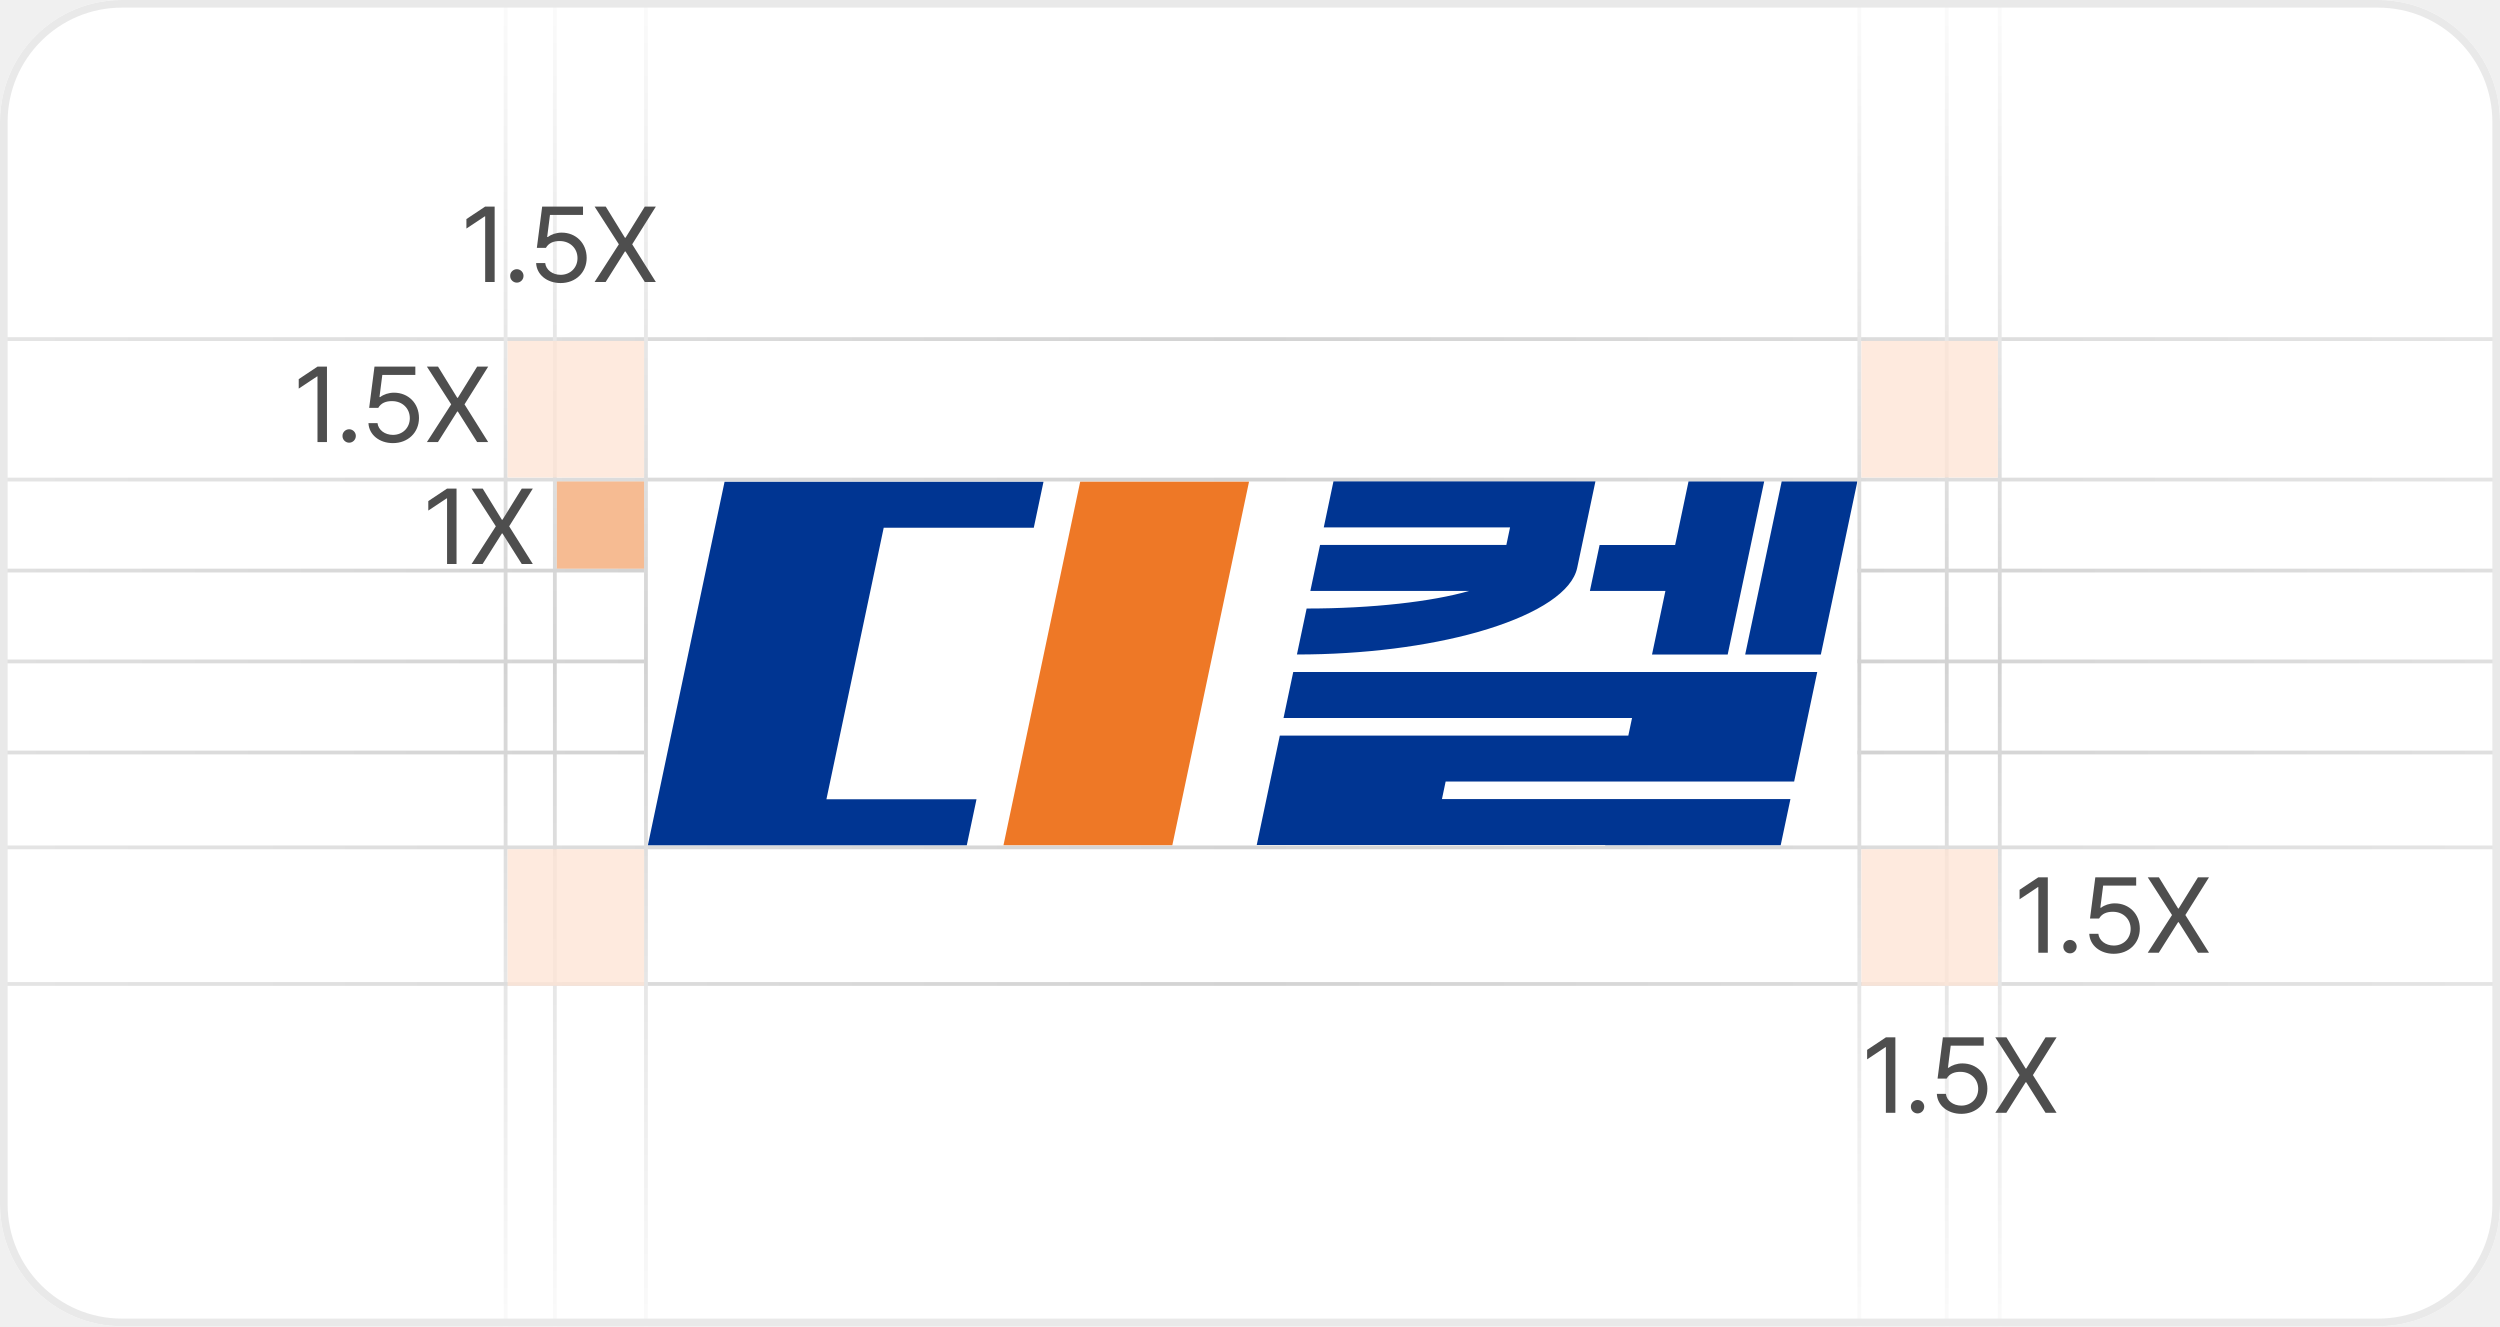
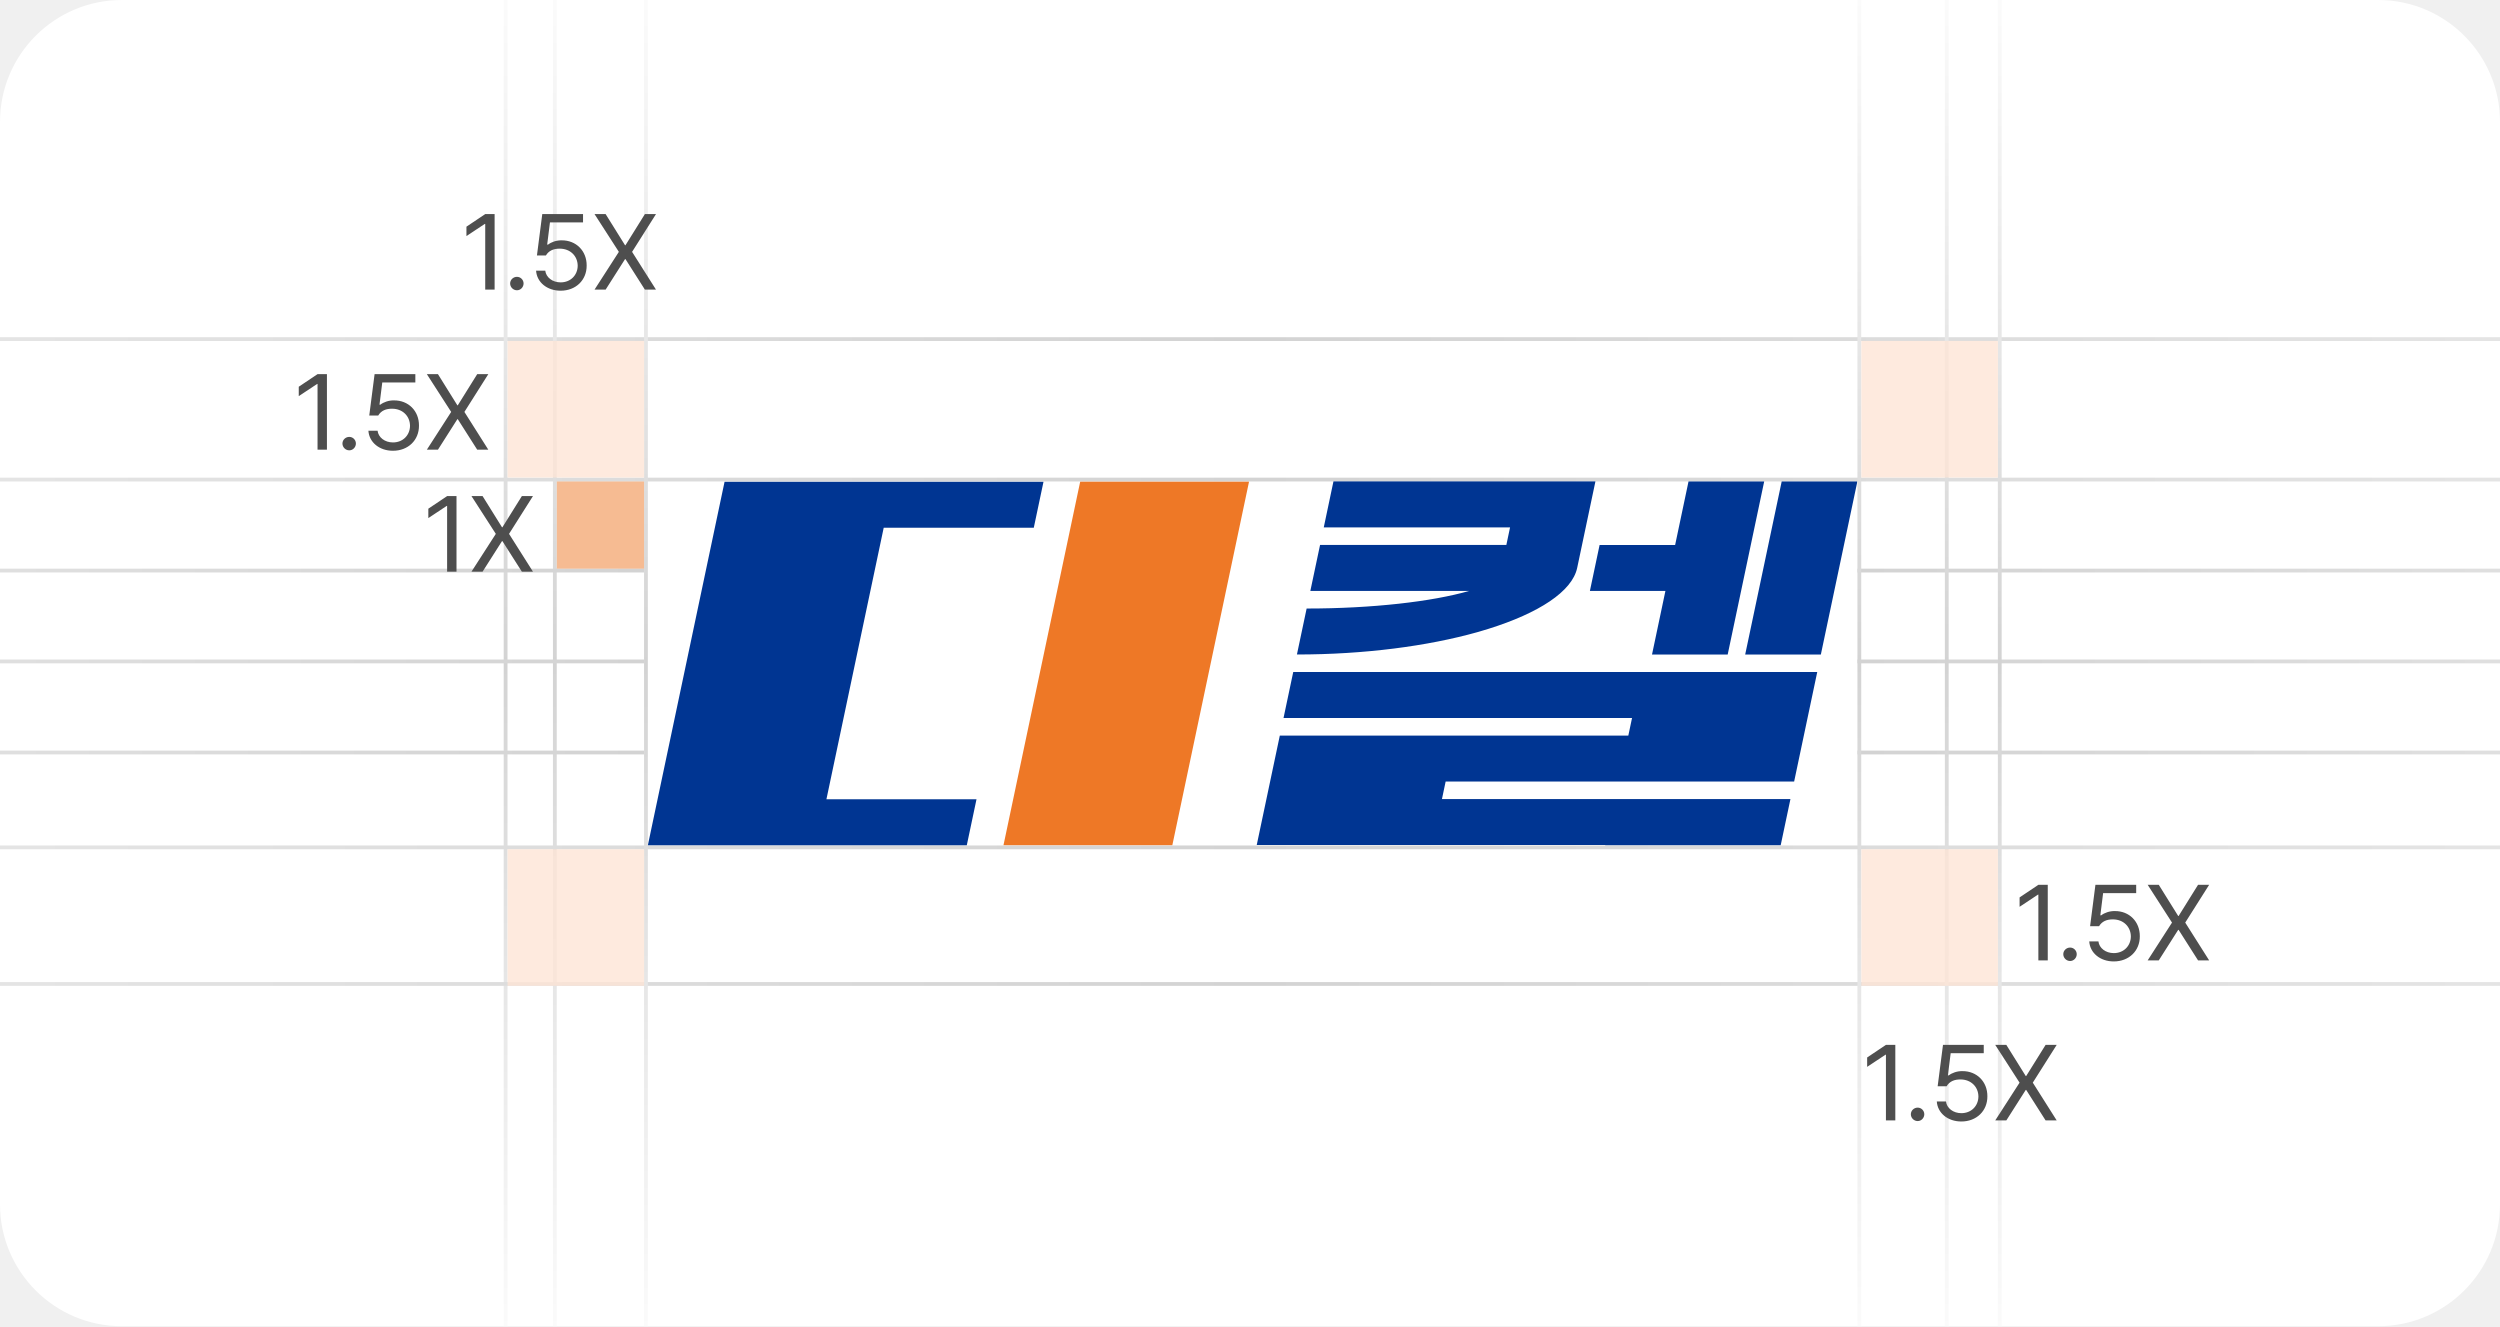
<svg xmlns="http://www.w3.org/2000/svg" width="328" height="174" viewBox="0 0 328 174" fill="none">
-   <g clip-path="url(#clip0_7238_20628)">
+   <g clip-path="url(#clip0_7273_32509)">
    <rect width="328" height="174" rx="16" fill="white" />
-     <line x1="-254" y1="62.915" x2="582" y2="62.915" stroke="url(#paint0_linear_7238_20628)" stroke-width="0.498" />
-     <line x1="-254" y1="44.486" x2="582" y2="44.486" stroke="url(#paint1_linear_7238_20628)" stroke-width="0.498" />
-     <line x1="72.796" y1="-8.508" x2="72.796" y2="183.076" stroke="url(#paint2_linear_7238_20628)" stroke-width="0.498" />
-     <line x1="66.335" y1="-8.508" x2="66.335" y2="183.076" stroke="url(#paint3_linear_7238_20628)" stroke-width="0.498" />
-     <line x1="-254" y1="129.099" x2="582" y2="129.099" stroke="url(#paint4_linear_7238_20628)" stroke-width="0.498" />
-     <line x1="-254" y1="111.173" x2="582" y2="111.173" stroke="url(#paint5_linear_7238_20628)" stroke-width="0.498" />
-     <g clip-path="url(#clip1_7238_20628)">
+     <line x1="-254" y1="62.915" x2="582" y2="62.915" stroke="url(#paint0_linear_7273_32509)" stroke-width="0.498" />
+     <line x1="-254" y1="44.486" x2="582" y2="44.486" stroke="url(#paint1_linear_7273_32509)" stroke-width="0.498" />
+     <line x1="72.796" y1="-8.508" x2="72.796" y2="183.076" stroke="url(#paint2_linear_7273_32509)" stroke-width="0.498" />
+     <line x1="66.335" y1="-8.508" x2="66.335" y2="183.076" stroke="url(#paint3_linear_7273_32509)" stroke-width="0.498" />
+     <line x1="-254" y1="129.099" x2="582" y2="129.099" stroke="url(#paint4_linear_7273_32509)" stroke-width="0.498" />
+     <line x1="-254" y1="111.173" x2="582" y2="111.173" stroke="url(#paint5_linear_7273_32509)" stroke-width="0.498" />
+     <g clip-path="url(#clip1_7273_32509)">
      <path d="M163.874 63.191L153.81 110.894H131.656L141.721 63.191H163.874Z" fill="#EE7826" />
      <path d="M115.942 69.242L108.427 104.863H128.118L126.844 110.895H85L95.062 63.211H136.906L135.632 69.242H115.942Z" fill="#003592" />
      <path d="M231.463 63.164L226.673 85.871H216.745L218.503 77.532H208.594L209.867 71.501H219.777L221.535 63.164H231.463Z" fill="#003592" />
      <path d="M189.668 102.538L189.184 104.836H234.906L233.627 110.894H210.6L210.608 110.867H164.883L167.912 96.507H213.637L214.124 94.199H168.399L169.673 88.168H238.422L235.391 102.538H189.668Z" fill="#003592" />
      <path d="M243.687 63.164L238.897 85.871H228.969L233.759 63.164H243.687Z" fill="#003592" />
      <path d="M209.32 63.163L206.927 74.499C206.271 77.607 201.879 80.437 195.312 82.495C194.822 82.642 194.318 82.797 193.801 82.947C187.321 84.767 179.01 85.87 170.156 85.87L171.43 79.839C180.071 79.839 187.893 78.93 192.756 77.531H171.917L173.191 71.499H197.633L198.12 69.191H173.678L174.949 63.16H209.32V63.163Z" fill="#003592" />
    </g>
-     <line y1="-0.249" x2="305.04" y2="-0.249" transform="matrix(-1 0 0 1 548.742 75.1094)" stroke="url(#paint6_linear_7238_20628)" stroke-width="0.498" />
-     <line y1="-0.249" x2="305.04" y2="-0.249" transform="matrix(-1 0 0 1 548.742 87.0312)" stroke="url(#paint7_linear_7238_20628)" stroke-width="0.498" />
-     <line y1="-0.249" x2="305.04" y2="-0.249" transform="matrix(-1 0 0 1 548.742 98.9766)" stroke="url(#paint8_linear_7238_20628)" stroke-width="0.498" />
-     <line y1="-0.249" x2="191.583" y2="-0.249" transform="matrix(2.25776e-08 1 1 -8.54932e-08 255.664 -8.50781)" stroke="url(#paint9_linear_7238_20628)" stroke-width="0.498" />
-     <line y1="-0.249" x2="191.583" y2="-0.249" transform="matrix(2.25776e-08 1 1 -8.54932e-08 262.617 -8.50781)" stroke="url(#paint10_linear_7238_20628)" stroke-width="0.498" />
-     <line x1="243.944" y1="-9" x2="243.944" y2="183.081" stroke="url(#paint11_linear_7238_20628)" stroke-width="0.498" />
+     <line y1="-0.249" x2="305.04" y2="-0.249" transform="matrix(-1 0 0 1 548.742 75.1094)" stroke="url(#paint6_linear_7273_32509)" stroke-width="0.498" />
+     <line y1="-0.249" x2="305.04" y2="-0.249" transform="matrix(-1 0 0 1 548.742 87.0312)" stroke="url(#paint7_linear_7273_32509)" stroke-width="0.498" />
+     <line y1="-0.249" x2="305.04" y2="-0.249" transform="matrix(-1 0 0 1 548.742 98.9766)" stroke="url(#paint8_linear_7273_32509)" stroke-width="0.498" />
+     <line y1="-0.249" x2="191.583" y2="-0.249" transform="matrix(2.25776e-08 1 1 -8.54932e-08 255.664 -8.50781)" stroke="url(#paint9_linear_7273_32509)" stroke-width="0.498" />
+     <line y1="-0.249" x2="191.583" y2="-0.249" transform="matrix(2.25776e-08 1 1 -8.54932e-08 262.617 -8.50781)" stroke="url(#paint10_linear_7273_32509)" stroke-width="0.498" />
+     <line x1="243.944" y1="-9" x2="243.944" y2="183.081" stroke="url(#paint11_linear_7273_32509)" stroke-width="0.498" />
    <rect x="244.211" y="44.734" width="17.914" height="17.914" fill="#FDE4D5" fill-opacity="0.8" />
    <rect x="244.211" y="111.422" width="17.914" height="17.914" fill="#FDE4D5" fill-opacity="0.8" />
-     <path d="M248.672 136.102L248.672 146L247.428 146L247.428 137.387L247.373 137.387L244.967 138.986L244.967 137.742L247.428 136.102L248.672 136.102ZM251.584 146.082C251.105 146.082 250.695 145.686 250.709 145.193C250.695 144.715 251.105 144.318 251.584 144.318C252.063 144.318 252.459 144.715 252.459 145.193C252.459 145.686 252.063 146.082 251.584 146.082ZM257.326 146.137C255.535 146.137 254.182 145.029 254.113 143.512L255.303 143.512C255.398 144.4 256.26 145.057 257.326 145.057C258.611 145.057 259.541 144.113 259.541 142.869C259.541 141.584 258.57 140.641 257.244 140.627C256.41 140.613 255.768 140.873 255.398 141.516L254.209 141.516L254.906 136.102L260.266 136.102L260.266 137.195L255.932 137.195L255.563 140.094L255.658 140.094C256.096 139.752 256.766 139.52 257.463 139.52C259.35 139.52 260.744 140.914 260.744 142.842C260.744 144.756 259.295 146.137 257.326 146.137ZM263.246 136.102L265.762 140.189L265.844 140.189L268.373 136.102L269.822 136.102L266.719 141.051L269.822 146L268.373 146L265.844 141.994L265.762 141.994L263.232 146L261.783 146L264.969 141.051L261.783 136.102L263.246 136.102Z" fill="#4E4E4E" />
-     <path d="M268.672 115.102L268.672 125L267.428 125L267.428 116.387L267.373 116.387L264.967 117.986L264.967 116.742L267.428 115.102L268.672 115.102ZM271.584 125.082C271.105 125.082 270.695 124.686 270.709 124.193C270.695 123.715 271.105 123.318 271.584 123.318C272.063 123.318 272.459 123.715 272.459 124.193C272.459 124.686 272.063 125.082 271.584 125.082ZM277.326 125.137C275.535 125.137 274.182 124.029 274.113 122.512L275.303 122.512C275.398 123.4 276.26 124.057 277.326 124.057C278.611 124.057 279.541 123.113 279.541 121.869C279.541 120.584 278.57 119.641 277.244 119.627C276.41 119.613 275.768 119.873 275.398 120.516L274.209 120.516L274.906 115.102L280.266 115.102L280.266 116.195L275.932 116.195L275.563 119.094L275.658 119.094C276.096 118.752 276.766 118.52 277.463 118.52C279.35 118.52 280.744 119.914 280.744 121.842C280.744 123.756 279.295 125.137 277.326 125.137ZM283.246 115.102L285.762 119.189L285.844 119.189L288.373 115.102L289.822 115.102L286.719 120.051L289.822 125L288.373 125L285.844 120.994L285.762 120.994L283.232 125L281.783 125L284.969 120.051L281.783 115.102L283.246 115.102Z" fill="#4E4E4E" />
-     <line x1="-220.531" y1="74.861" x2="84.509" y2="74.861" stroke="url(#paint12_linear_7238_20628)" stroke-width="0.498" />
-     <line x1="-220.531" y1="86.782" x2="84.509" y2="86.782" stroke="url(#paint13_linear_7238_20628)" stroke-width="0.498" />
-     <line x1="-220.531" y1="98.728" x2="84.509" y2="98.728" stroke="url(#paint14_linear_7238_20628)" stroke-width="0.498" />
-     <line x1="84.749" y1="-8.508" x2="84.749" y2="183.076" stroke="url(#paint15_linear_7238_20628)" stroke-width="0.498" />
+     <path d="M248.666 137.088L248.666 147L247.434 147L247.434 138.376L247.378 138.376L244.97 139.972L244.97 138.74L247.434 137.088L248.666 137.088ZM251.599 147.084C251.109 147.084 250.703 146.678 250.703 146.188C250.703 145.712 251.109 145.32 251.599 145.32C252.075 145.32 252.467 145.712 252.467 146.188C252.467 146.678 252.075 147.084 251.599 147.084ZM257.328 147.14C255.55 147.14 254.206 146.034 254.108 144.508L255.312 144.508C255.41 145.39 256.264 146.048 257.328 146.048C258.63 146.048 259.554 145.11 259.568 143.864C259.554 142.576 258.588 141.638 257.244 141.624C256.418 141.61 255.774 141.876 255.396 142.52L254.22 142.52L254.92 137.088L260.268 137.088L260.268 138.18L255.928 138.18L255.564 141.092L255.676 141.092C256.11 140.756 256.782 140.518 257.468 140.532C259.358 140.518 260.758 141.918 260.744 143.836C260.758 145.754 259.316 147.14 257.328 147.14ZM263.231 137.088L265.779 141.176L265.835 141.176L268.383 137.088L269.839 137.088L266.703 142.044L269.839 147L268.383 147L265.835 142.996L265.779 142.996L263.231 147L261.775 147L264.967 142.044L261.775 137.088L263.231 137.088Z" fill="#4E4E4E" />
+     <path d="M268.666 116.088L268.666 126L267.434 126L267.434 117.376L267.378 117.376L264.97 118.972L264.97 117.74L267.434 116.088L268.666 116.088ZM271.599 126.084C271.109 126.084 270.703 125.678 270.703 125.188C270.703 124.712 271.109 124.32 271.599 124.32C272.075 124.32 272.467 124.712 272.467 125.188C272.467 125.678 272.075 126.084 271.599 126.084ZM277.328 126.14C275.55 126.14 274.206 125.034 274.108 123.508L275.312 123.508C275.41 124.39 276.264 125.048 277.328 125.048C278.63 125.048 279.554 124.11 279.568 122.864C279.554 121.576 278.588 120.638 277.244 120.624C276.418 120.61 275.774 120.876 275.396 121.52L274.22 121.52L274.92 116.088L280.268 116.088L280.268 117.18L275.928 117.18L275.564 120.092L275.676 120.092C276.11 119.756 276.782 119.518 277.468 119.532C279.358 119.518 280.758 120.918 280.744 122.836C280.758 124.754 279.316 126.14 277.328 126.14ZM283.231 116.088L285.779 120.176L285.835 120.176L288.383 116.088L289.839 116.088L286.703 121.044L289.839 126L288.383 126L285.835 121.996L285.779 121.996L283.231 126L281.775 126L284.967 121.044L281.775 116.088L283.231 116.088Z" fill="#4E4E4E" />
+     <line x1="-220.531" y1="74.861" x2="84.509" y2="74.861" stroke="url(#paint12_linear_7273_32509)" stroke-width="0.498" />
+     <line x1="-220.531" y1="86.782" x2="84.509" y2="86.782" stroke="url(#paint13_linear_7273_32509)" stroke-width="0.498" />
+     <line x1="-220.531" y1="98.728" x2="84.509" y2="98.728" stroke="url(#paint14_linear_7273_32509)" stroke-width="0.498" />
+     <line x1="84.749" y1="-8.508" x2="84.749" y2="183.076" stroke="url(#paint15_linear_7273_32509)" stroke-width="0.498" />
    <rect x="66.594" y="44.734" width="17.914" height="17.914" fill="#FDE4D5" fill-opacity="0.8" />
    <rect x="73.055" y="63.164" width="11.445" height="11.445" fill="#EE7826" fill-opacity="0.5" />
    <rect x="66.594" y="111.422" width="17.914" height="17.914" fill="#FDE4D5" fill-opacity="0.8" />
-     <path d="M42.898 48.102L42.898 58L41.654 58L41.654 49.387L41.6 49.387L39.193 50.986L39.193 49.742L41.654 48.102L42.898 48.102ZM45.81 58.082C45.332 58.082 44.922 57.685 44.935 57.193C44.922 56.715 45.332 56.318 45.81 56.318C46.289 56.318 46.685 56.715 46.685 57.193C46.685 57.685 46.289 58.082 45.81 58.082ZM51.553 58.137C49.762 58.137 48.408 57.029 48.34 55.512L49.529 55.512C49.625 56.4 50.486 57.057 51.553 57.057C52.838 57.057 53.768 56.113 53.768 54.869C53.768 53.584 52.797 52.641 51.471 52.627C50.637 52.613 49.994 52.873 49.625 53.516L48.435 53.516L49.133 48.102L54.492 48.102L54.492 49.195L50.158 49.195L49.789 52.094L49.885 52.094C50.322 51.752 50.992 51.52 51.69 51.52C53.576 51.52 54.971 52.914 54.971 54.842C54.971 56.756 53.522 58.137 51.553 58.137ZM57.473 48.102L59.988 52.19L60.07 52.19L62.6 48.102L64.049 48.102L60.945 53.051L64.049 58L62.6 58L60.07 53.994L59.988 53.994L57.459 58L56.01 58L59.195 53.051L56.01 48.102L57.473 48.102Z" fill="#4E4E4E" />
-     <path d="M64.898 27.102L64.898 37L63.654 37L63.654 28.387L63.6 28.387L61.193 29.986L61.193 28.742L63.654 27.102L64.898 27.102ZM67.811 37.082C67.332 37.082 66.922 36.685 66.936 36.193C66.922 35.715 67.332 35.318 67.811 35.318C68.289 35.318 68.686 35.715 68.686 36.193C68.686 36.685 68.289 37.082 67.811 37.082ZM73.553 37.137C71.762 37.137 70.408 36.029 70.34 34.512L71.529 34.512C71.625 35.4 72.486 36.057 73.553 36.057C74.838 36.057 75.768 35.113 75.768 33.869C75.768 32.584 74.797 31.641 73.471 31.627C72.637 31.613 71.994 31.873 71.625 32.516L70.436 32.516L71.133 27.102L76.492 27.102L76.492 28.195L72.158 28.195L71.789 31.094L71.885 31.094C72.322 30.752 72.992 30.52 73.689 30.52C75.576 30.52 76.971 31.914 76.971 33.842C76.971 35.756 75.522 37.137 73.553 37.137ZM79.473 27.102L81.988 31.189L82.07 31.189L84.6 27.102L86.049 27.102L82.945 32.051L86.049 37L84.6 37L82.07 32.994L81.988 32.994L79.459 37L78.01 37L81.195 32.051L78.01 27.102L79.473 27.102Z" fill="#4E4E4E" />
-     <path d="M59.898 64.102L59.898 74L58.654 74L58.654 65.387L58.6 65.387L56.193 66.986L56.193 65.742L58.654 64.102L59.898 64.102ZM63.33 64.102L65.846 68.189L65.928 68.189L68.457 64.102L69.906 64.102L66.803 69.051L69.906 74L68.457 74L65.928 69.994L65.846 69.994L63.316 74L61.867 74L65.053 69.051L61.867 64.102L63.33 64.102Z" fill="#4E4E4E" />
+     <path d="M42.893 49.088L42.893 59L41.661 59L41.661 50.376L41.605 50.376L39.197 51.972L39.197 50.74L41.661 49.088L42.893 49.088ZM45.825 59.084C45.335 59.084 44.929 58.678 44.929 58.188C44.929 57.712 45.335 57.32 45.825 57.32C46.301 57.32 46.693 57.712 46.693 58.188C46.693 58.678 46.301 59.084 45.825 59.084ZM51.554 59.14C49.776 59.14 48.432 58.034 48.334 56.508L49.538 56.508C49.636 57.39 50.49 58.048 51.554 58.048C52.856 58.048 53.78 57.11 53.794 55.864C53.78 54.576 52.814 53.638 51.47 53.624C50.644 53.61 50 53.876 49.622 54.52L48.446 54.52L49.146 49.088L54.494 49.088L54.494 50.18L50.154 50.18L49.79 53.092L49.902 53.092C50.336 52.756 51.008 52.518 51.694 52.532C53.584 52.518 54.984 53.918 54.97 55.836C54.984 57.754 53.542 59.14 51.554 59.14ZM57.458 49.088L60.006 53.176L60.062 53.176L62.61 49.088L64.066 49.088L60.93 54.044L64.066 59L62.61 59L60.062 54.996L60.006 54.996L57.458 59L56.002 59L59.194 54.044L56.002 49.088L57.458 49.088Z" fill="#4E4E4E" />
+     <path d="M64.893 28.088L64.893 38L63.661 38L63.661 29.376L63.605 29.376L61.197 30.972L61.197 29.74L63.661 28.088L64.893 28.088ZM67.825 38.084C67.335 38.084 66.929 37.678 66.929 37.188C66.929 36.712 67.335 36.32 67.825 36.32C68.301 36.32 68.693 36.712 68.693 37.188C68.693 37.678 68.301 38.084 67.825 38.084ZM73.554 38.14C71.776 38.14 70.432 37.034 70.334 35.508L71.538 35.508C71.636 36.39 72.49 37.048 73.554 37.048C74.856 37.048 75.78 36.11 75.794 34.864C75.78 33.576 74.814 32.638 73.47 32.624C72.644 32.61 72 32.876 71.622 33.52L70.446 33.52L71.146 28.088L76.494 28.088L76.494 29.18L72.154 29.18L71.79 32.092L71.902 32.092C72.336 31.756 73.008 31.518 73.694 31.532C75.584 31.518 76.984 32.918 76.97 34.836C76.984 36.754 75.542 38.14 73.554 38.14ZM79.458 28.088L82.006 32.176L82.062 32.176L84.61 28.088L86.066 28.088L82.93 33.044L86.066 38L84.61 38L82.062 33.996L82.006 33.996L79.458 38L78.002 38L81.194 33.044L78.002 28.088L79.458 28.088Z" fill="#4E4E4E" />
+     <path d="M59.893 65.088L59.893 75L58.661 75L58.661 66.376L58.605 66.376L56.197 67.972L56.197 66.74L58.661 65.088L59.893 65.088ZM63.315 65.088L65.863 69.176L65.919 69.176L68.467 65.088L69.923 65.088L66.787 70.044L69.923 75L68.467 75L65.919 70.996L65.863 70.996L63.315 75L61.859 75L65.051 70.044L61.859 65.088L63.315 65.088Z" fill="#4E4E4E" />
  </g>
-   <rect x="0.5" y="0.5" width="327" height="173" rx="15.5" stroke="#E9E9E9" />
  <defs>
-     <linearGradient id="paint0_linear_7238_20628" x1="-254" y1="63.664" x2="582" y2="63.664" gradientUnits="userSpaceOnUse">
+     <linearGradient id="paint0_linear_7273_32509" x1="-254" y1="63.664" x2="582" y2="63.664" gradientUnits="userSpaceOnUse">
      <stop stop-color="white" />
      <stop offset="0.5" stop-color="#D3D3D3" />
      <stop offset="1" stop-color="white" />
    </linearGradient>
-     <linearGradient id="paint1_linear_7238_20628" x1="-254" y1="45.234" x2="582" y2="45.234" gradientUnits="userSpaceOnUse">
+     <linearGradient id="paint1_linear_7273_32509" x1="-254" y1="45.234" x2="582" y2="45.234" gradientUnits="userSpaceOnUse">
      <stop stop-color="white" />
      <stop offset="0.5" stop-color="#D3D3D3" />
      <stop offset="1" stop-color="white" />
    </linearGradient>
-     <linearGradient id="paint2_linear_7238_20628" x1="72.047" y1="-8.508" x2="72.047" y2="183.076" gradientUnits="userSpaceOnUse">
+     <linearGradient id="paint2_linear_7273_32509" x1="72.047" y1="-8.508" x2="72.047" y2="183.076" gradientUnits="userSpaceOnUse">
      <stop stop-color="white" />
      <stop offset="0.5" stop-color="#D3D3D3" />
      <stop offset="1" stop-color="white" />
    </linearGradient>
-     <linearGradient id="paint3_linear_7238_20628" x1="65.586" y1="-8.508" x2="65.586" y2="183.076" gradientUnits="userSpaceOnUse">
+     <linearGradient id="paint3_linear_7273_32509" x1="65.586" y1="-8.508" x2="65.586" y2="183.076" gradientUnits="userSpaceOnUse">
      <stop stop-color="white" />
      <stop offset="0.5" stop-color="#D3D3D3" />
      <stop offset="1" stop-color="white" />
    </linearGradient>
-     <linearGradient id="paint4_linear_7238_20628" x1="-254" y1="129.848" x2="582" y2="129.847" gradientUnits="userSpaceOnUse">
+     <linearGradient id="paint4_linear_7273_32509" x1="-254" y1="129.848" x2="582" y2="129.847" gradientUnits="userSpaceOnUse">
      <stop stop-color="white" />
      <stop offset="0.5" stop-color="#D3D3D3" />
      <stop offset="1" stop-color="white" />
    </linearGradient>
-     <linearGradient id="paint5_linear_7238_20628" x1="-254" y1="111.922" x2="582" y2="111.922" gradientUnits="userSpaceOnUse">
+     <linearGradient id="paint5_linear_7273_32509" x1="-254" y1="111.922" x2="582" y2="111.922" gradientUnits="userSpaceOnUse">
      <stop stop-color="white" />
      <stop offset="0.5" stop-color="#D3D3D3" />
      <stop offset="1" stop-color="white" />
    </linearGradient>
-     <linearGradient id="paint6_linear_7238_20628" x1="0" y1="0.5" x2="305.04" y2="0.5" gradientUnits="userSpaceOnUse">
+     <linearGradient id="paint6_linear_7273_32509" x1="0" y1="0.5" x2="305.04" y2="0.5" gradientUnits="userSpaceOnUse">
      <stop stop-color="white" />
      <stop offset="1" stop-color="#D3D3D3" />
    </linearGradient>
-     <linearGradient id="paint7_linear_7238_20628" x1="0" y1="0.5" x2="305.04" y2="0.5" gradientUnits="userSpaceOnUse">
+     <linearGradient id="paint7_linear_7273_32509" x1="0" y1="0.5" x2="305.04" y2="0.5" gradientUnits="userSpaceOnUse">
      <stop stop-color="white" />
      <stop offset="1" stop-color="#D3D3D3" />
    </linearGradient>
-     <linearGradient id="paint8_linear_7238_20628" x1="0" y1="0.5" x2="305.04" y2="0.5" gradientUnits="userSpaceOnUse">
+     <linearGradient id="paint8_linear_7273_32509" x1="0" y1="0.5" x2="305.04" y2="0.5" gradientUnits="userSpaceOnUse">
      <stop stop-color="white" />
      <stop offset="1" stop-color="#D3D3D3" />
    </linearGradient>
-     <linearGradient id="paint9_linear_7238_20628" x1="0" y1="0.5" x2="191.583" y2="0.5" gradientUnits="userSpaceOnUse">
+     <linearGradient id="paint9_linear_7273_32509" x1="0" y1="0.5" x2="191.583" y2="0.5" gradientUnits="userSpaceOnUse">
      <stop stop-color="white" />
      <stop offset="0.5" stop-color="#D3D3D3" />
      <stop offset="1" stop-color="white" />
    </linearGradient>
-     <linearGradient id="paint10_linear_7238_20628" x1="0" y1="0.5" x2="191.583" y2="0.5" gradientUnits="userSpaceOnUse">
+     <linearGradient id="paint10_linear_7273_32509" x1="0" y1="0.5" x2="191.583" y2="0.5" gradientUnits="userSpaceOnUse">
      <stop stop-color="white" />
      <stop offset="0.5" stop-color="#D3D3D3" />
      <stop offset="1" stop-color="white" />
    </linearGradient>
-     <linearGradient id="paint11_linear_7238_20628" x1="243.195" y1="-9" x2="243.195" y2="183.081" gradientUnits="userSpaceOnUse">
+     <linearGradient id="paint11_linear_7273_32509" x1="243.195" y1="-9" x2="243.195" y2="183.081" gradientUnits="userSpaceOnUse">
      <stop stop-color="white" />
      <stop offset="0.5" stop-color="#D3D3D3" />
      <stop offset="1" stop-color="white" />
    </linearGradient>
-     <linearGradient id="paint12_linear_7238_20628" x1="-220.531" y1="75.609" x2="84.509" y2="75.609" gradientUnits="userSpaceOnUse">
+     <linearGradient id="paint12_linear_7273_32509" x1="-220.531" y1="75.609" x2="84.509" y2="75.609" gradientUnits="userSpaceOnUse">
      <stop stop-color="white" />
      <stop offset="1" stop-color="#D3D3D3" />
    </linearGradient>
-     <linearGradient id="paint13_linear_7238_20628" x1="-220.531" y1="87.531" x2="84.509" y2="87.531" gradientUnits="userSpaceOnUse">
+     <linearGradient id="paint13_linear_7273_32509" x1="-220.531" y1="87.531" x2="84.509" y2="87.531" gradientUnits="userSpaceOnUse">
      <stop stop-color="white" />
      <stop offset="1" stop-color="#D3D3D3" />
    </linearGradient>
-     <linearGradient id="paint14_linear_7238_20628" x1="-220.531" y1="99.477" x2="84.509" y2="99.477" gradientUnits="userSpaceOnUse">
+     <linearGradient id="paint14_linear_7273_32509" x1="-220.531" y1="99.477" x2="84.509" y2="99.477" gradientUnits="userSpaceOnUse">
      <stop stop-color="white" />
      <stop offset="1" stop-color="#D3D3D3" />
    </linearGradient>
-     <linearGradient id="paint15_linear_7238_20628" x1="84" y1="-8.508" x2="84" y2="183.076" gradientUnits="userSpaceOnUse">
+     <linearGradient id="paint15_linear_7273_32509" x1="84" y1="-8.508" x2="84" y2="183.076" gradientUnits="userSpaceOnUse">
      <stop stop-color="white" />
      <stop offset="0.5" stop-color="#D3D3D3" />
      <stop offset="1" stop-color="white" />
    </linearGradient>
-     <clipPath id="clip0_7238_20628">
+     <clipPath id="clip0_7273_32509">
      <rect width="328" height="174" rx="16" fill="white" />
    </clipPath>
-     <clipPath id="clip1_7238_20628">
+     <clipPath id="clip1_7273_32509">
      <rect width="158.692" height="47.73" fill="white" transform="translate(85 63.1641)" />
    </clipPath>
  </defs>
</svg>
